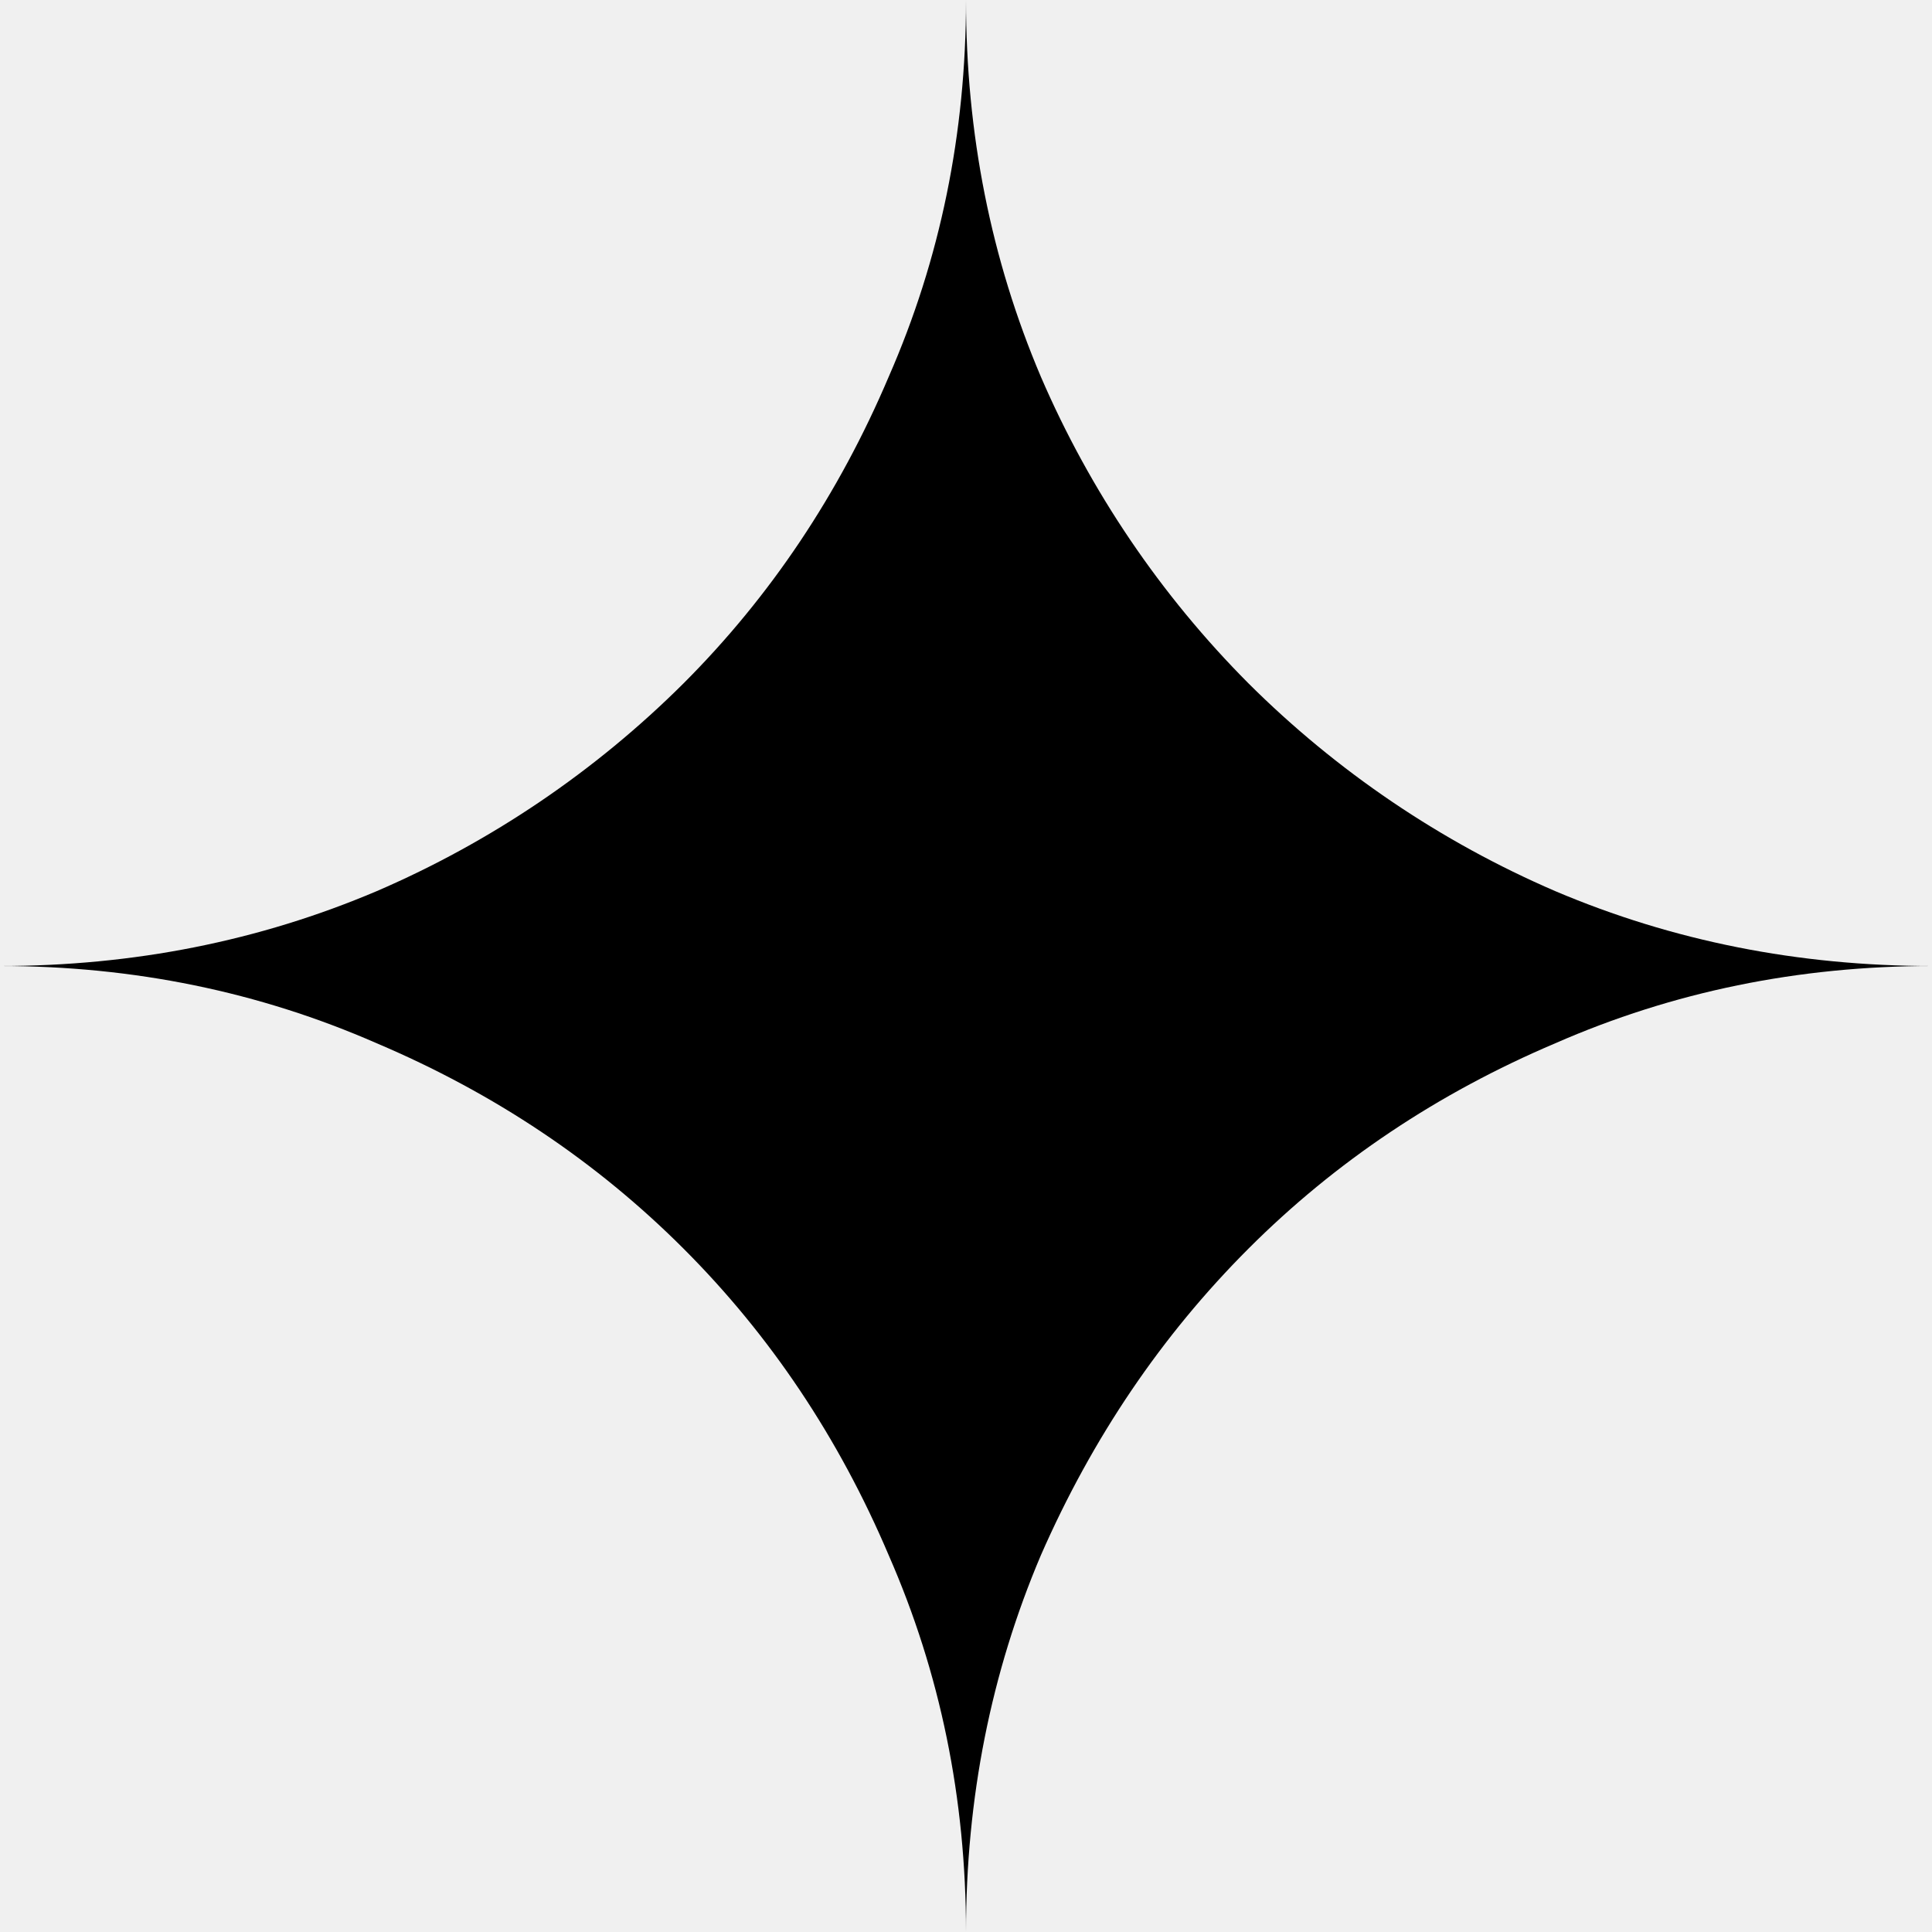
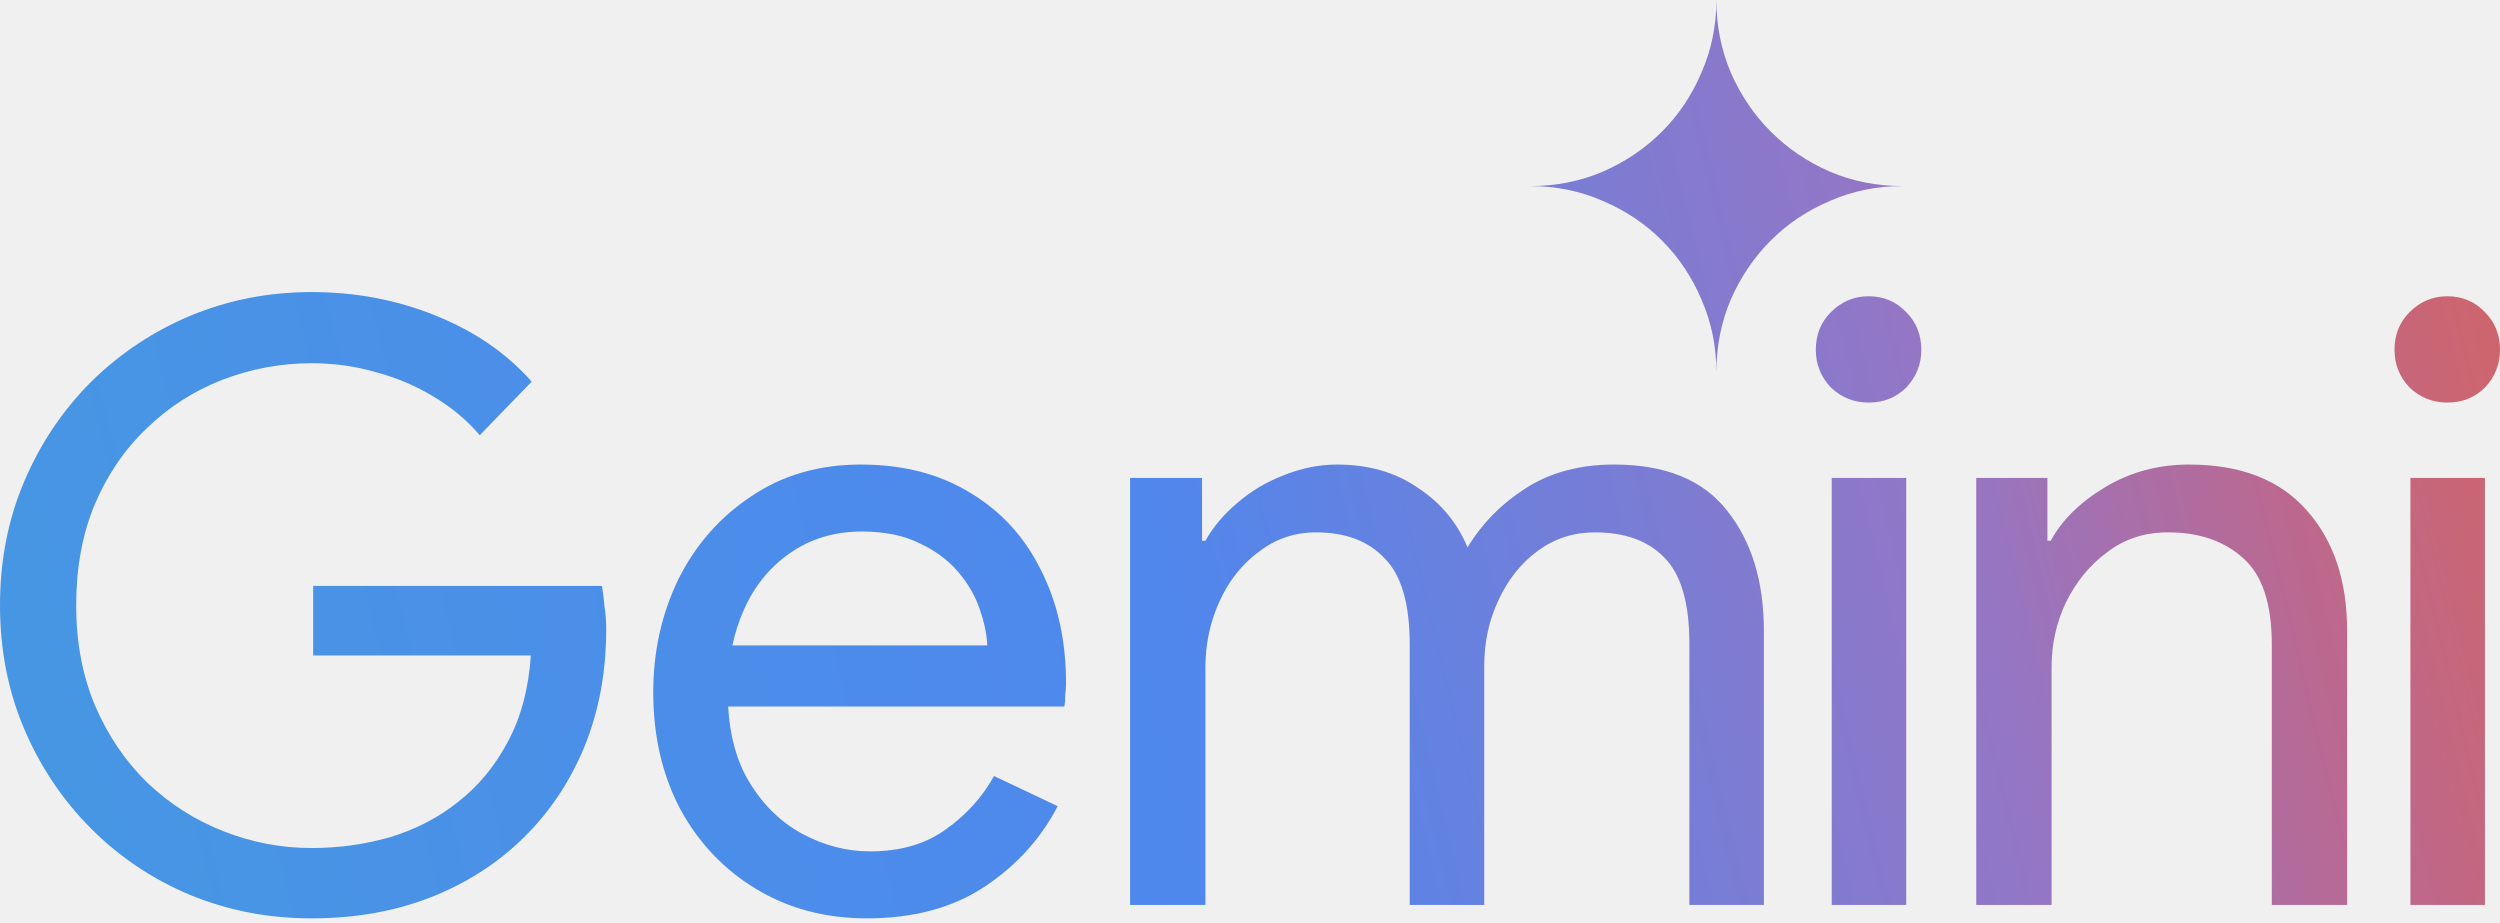
- <svg xmlns="http://www.w3.org/2000/svg" role="img" viewBox="0 0 24 24">
-   <path d="M11.04 19.32Q12 21.51 12 24q0-2.49.93-4.68.96-2.19 2.58-3.81t3.81-2.55Q21.51 12 24 12q-2.49 0-4.68-.93a12.3 12.3 0 0 1-3.81-2.58 12.3 12.3 0 0 1-2.58-3.81Q12 2.49 12 0q0 2.49-.96 4.68-.93 2.19-2.55 3.81a12.3 12.3 0 0 1-3.81 2.58Q2.49 12 0 12q2.49 0 4.68.96 2.19.93 3.81 2.55t2.55 3.81" />
+ <svg xmlns="http://www.w3.org/2000/svg" width="344" height="127" viewBox="0 0 344 127" fill="none">
+   <mask id="mask0_958_15881" style="mask-type:alpha" maskUnits="userSpaceOnUse" x="0" y="0" width="344" height="127">
+     <path fill-rule="evenodd" clip-rule="evenodd" d="M234.123 41.22C235.489 44.335 236.172 47.664 236.172 51.206C236.172 47.664 236.833 44.335 238.156 41.22C239.521 38.105 241.356 35.396 243.66 33.092C245.965 30.787 248.674 28.974 251.789 27.651C254.904 26.285 258.233 25.603 261.774 25.603C258.233 25.603 254.904 24.941 251.789 23.619C248.674 22.253 245.965 20.418 243.66 18.114C241.356 15.81 239.521 13.1 238.156 9.985C236.833 6.87 236.172 3.542 236.172 0C236.172 3.542 235.489 6.87 234.123 9.985C232.801 13.1 230.987 15.81 228.683 18.114C226.379 20.418 223.669 22.253 220.554 23.619C217.439 24.941 214.111 25.603 210.569 25.603C214.111 25.603 217.439 26.285 220.554 27.651C223.669 28.974 226.379 30.787 228.683 33.092C230.987 35.396 232.801 38.105 234.123 41.22ZM26.153 123.14C31.376 125.291 36.945 126.366 42.859 126.366C48.85 126.366 54.303 125.406 59.219 123.486C64.135 121.566 68.398 118.839 72.008 115.306C75.618 111.773 78.421 107.587 80.418 102.748C82.415 97.832 83.414 92.456 83.414 86.618V86.503C83.414 85.428 83.337 84.429 83.183 83.507C83.107 82.586 82.991 81.626 82.838 80.627H43.09V90.19H73.045C72.737 94.798 71.662 98.792 69.819 102.172C68.052 105.475 65.786 108.201 63.021 110.352C60.333 112.502 57.222 114.115 53.689 115.191C50.233 116.189 46.623 116.689 42.859 116.689C38.711 116.689 34.679 115.92 30.762 114.384C26.845 112.848 23.35 110.621 20.277 107.702C17.282 104.783 14.901 101.288 13.134 97.218C11.368 93.07 10.484 88.423 10.484 83.277C10.484 78.131 11.329 73.522 13.019 69.451C14.786 65.304 17.167 61.809 20.162 58.967C23.158 56.048 26.614 53.821 30.531 52.285C34.525 50.749 38.635 49.98 42.859 49.98C46.008 49.98 49.004 50.403 51.846 51.248C54.688 52.016 57.299 53.13 59.68 54.589C62.138 56.048 64.25 57.815 66.017 59.889L73.16 52.515C69.704 48.598 65.287 45.564 59.91 43.413C54.611 41.263 48.927 40.188 42.859 40.188C37.022 40.188 31.491 41.263 26.268 43.413C21.122 45.564 16.552 48.598 12.558 52.515C8.641 56.432 5.569 61.002 3.341 66.225C1.114 71.448 0 77.132 0 83.277C0 89.422 1.114 95.105 3.341 100.328C5.569 105.551 8.641 110.121 12.558 114.039C16.475 117.956 21.007 120.99 26.153 123.14ZM104.058 122.334C108.512 125.022 113.582 126.366 119.266 126.366C125.717 126.366 131.132 124.907 135.511 121.988C139.889 119.07 143.23 115.383 145.534 110.928L136.778 106.78C135.165 109.699 132.937 112.157 130.096 114.154C127.33 116.151 123.874 117.149 119.726 117.149C116.5 117.149 113.39 116.343 110.394 114.73C107.399 113.117 104.941 110.697 103.021 107.472C101.362 104.684 100.419 101.266 100.194 97.218H146.456C146.533 96.834 146.571 96.334 146.571 95.72C146.648 95.105 146.686 94.529 146.686 93.992C146.686 88.154 145.534 82.97 143.23 78.438C141.002 73.906 137.776 70.373 133.552 67.838C129.327 65.227 124.297 63.921 118.459 63.921C112.698 63.921 107.668 65.381 103.366 68.299C99.065 71.141 95.724 74.943 93.343 79.705C91.038 84.467 89.886 89.652 89.886 95.259C89.886 101.25 91.115 106.588 93.573 111.274C96.108 115.959 99.603 119.646 104.058 122.334ZM100.781 88.807C101.143 87.097 101.66 85.484 102.329 83.968C103.789 80.665 105.901 78.054 108.666 76.134C111.508 74.137 114.811 73.138 118.574 73.138C121.723 73.138 124.373 73.676 126.524 74.751C128.675 75.75 130.441 77.055 131.824 78.668C133.206 80.281 134.205 82.01 134.819 83.853C135.434 85.62 135.779 87.271 135.856 88.807H100.781ZM155.497 65.765V124.523H165.866V91.803C165.866 88.577 166.519 85.543 167.825 82.701C169.131 79.859 170.936 77.593 173.24 75.903C175.544 74.137 178.156 73.253 181.074 73.253C185.145 73.253 188.294 74.444 190.522 76.825C192.826 79.129 193.978 83.085 193.978 88.692V124.523H204.232V91.572C204.232 88.346 204.885 85.351 206.191 82.586C207.496 79.744 209.301 77.478 211.606 75.788C213.91 74.098 216.521 73.253 219.44 73.253C223.588 73.253 226.775 74.406 229.003 76.71C231.307 79.014 232.459 82.97 232.459 88.577V124.523H242.713V86.849C242.713 80.013 241.023 74.482 237.644 70.258C234.341 66.034 229.156 63.921 222.09 63.921C217.405 63.921 213.372 64.996 209.993 67.147C206.613 69.298 203.925 72.025 201.928 75.327C200.545 71.948 198.279 69.221 195.13 67.147C192.058 64.996 188.333 63.921 183.955 63.921C181.497 63.921 179.039 64.421 176.581 65.419C174.2 66.341 172.088 67.608 170.244 69.221C168.401 70.757 166.942 72.485 165.866 74.406H165.405V65.765H155.497ZM252.045 65.765V124.523H262.299V65.765H252.045ZM251.93 53.322C253.389 54.704 255.118 55.395 257.115 55.395C259.188 55.395 260.917 54.704 262.299 53.322C263.682 51.862 264.373 50.134 264.373 48.137C264.373 46.063 263.682 44.335 262.299 42.953C260.917 41.493 259.188 40.764 257.115 40.764C255.118 40.764 253.389 41.493 251.93 42.953C250.547 44.335 249.856 46.063 249.856 48.137C249.856 50.134 250.547 51.862 251.93 53.322ZM271.929 65.765V124.523H282.298V91.803C282.298 88.653 282.951 85.696 284.257 82.931C285.64 80.089 287.521 77.785 289.902 76.019C292.283 74.175 295.087 73.253 298.313 73.253C302.614 73.253 306.071 74.444 308.682 76.825C311.293 79.129 312.599 83.085 312.599 88.692V124.523H322.968V86.849C322.968 79.936 321.125 74.406 317.438 70.258C313.751 66.034 308.336 63.921 301.193 63.921C296.969 63.921 293.128 64.958 289.672 67.032C286.216 69.106 283.719 71.564 282.183 74.406H281.722V65.765H271.929ZM331.672 65.765V124.523H341.926V65.765H331.672ZM331.557 53.322C333.016 54.704 334.745 55.395 336.742 55.395C338.815 55.395 340.544 54.704 341.926 53.322C343.309 51.862 344 50.134 344 48.137C344 46.063 343.309 44.335 341.926 42.953C340.544 41.493 338.815 40.764 336.742 40.764C334.745 40.764 333.016 41.493 331.557 42.953C330.175 44.335 329.483 46.063 329.483 48.137C329.483 50.134 330.175 51.862 331.557 53.322Z" fill="white" />
+   </mask>
+   <g mask="url(#mask0_958_15881)">
+     <rect x="-158.25" y="-455.443" width="832.09" height="685.324" fill="url(#paint0_linear_958_15881)" />
+   </g>
+   <defs>
+     <linearGradient id="paint0_linear_958_15881" x1="-57.405" y1="130.441" x2="354.97" y2="30.369" gradientUnits="userSpaceOnUse">
+       <stop stop-color="#439DDF" />
+       <stop offset="0.524" stop-color="#4F87ED" />
+       <stop offset="0.781" stop-color="#9476C5" />
+       <stop offset="0.888" stop-color="#BC688E" />
+       <stop offset="1" stop-color="#D6645D" />
+     </linearGradient>
+   </defs>
</svg>
